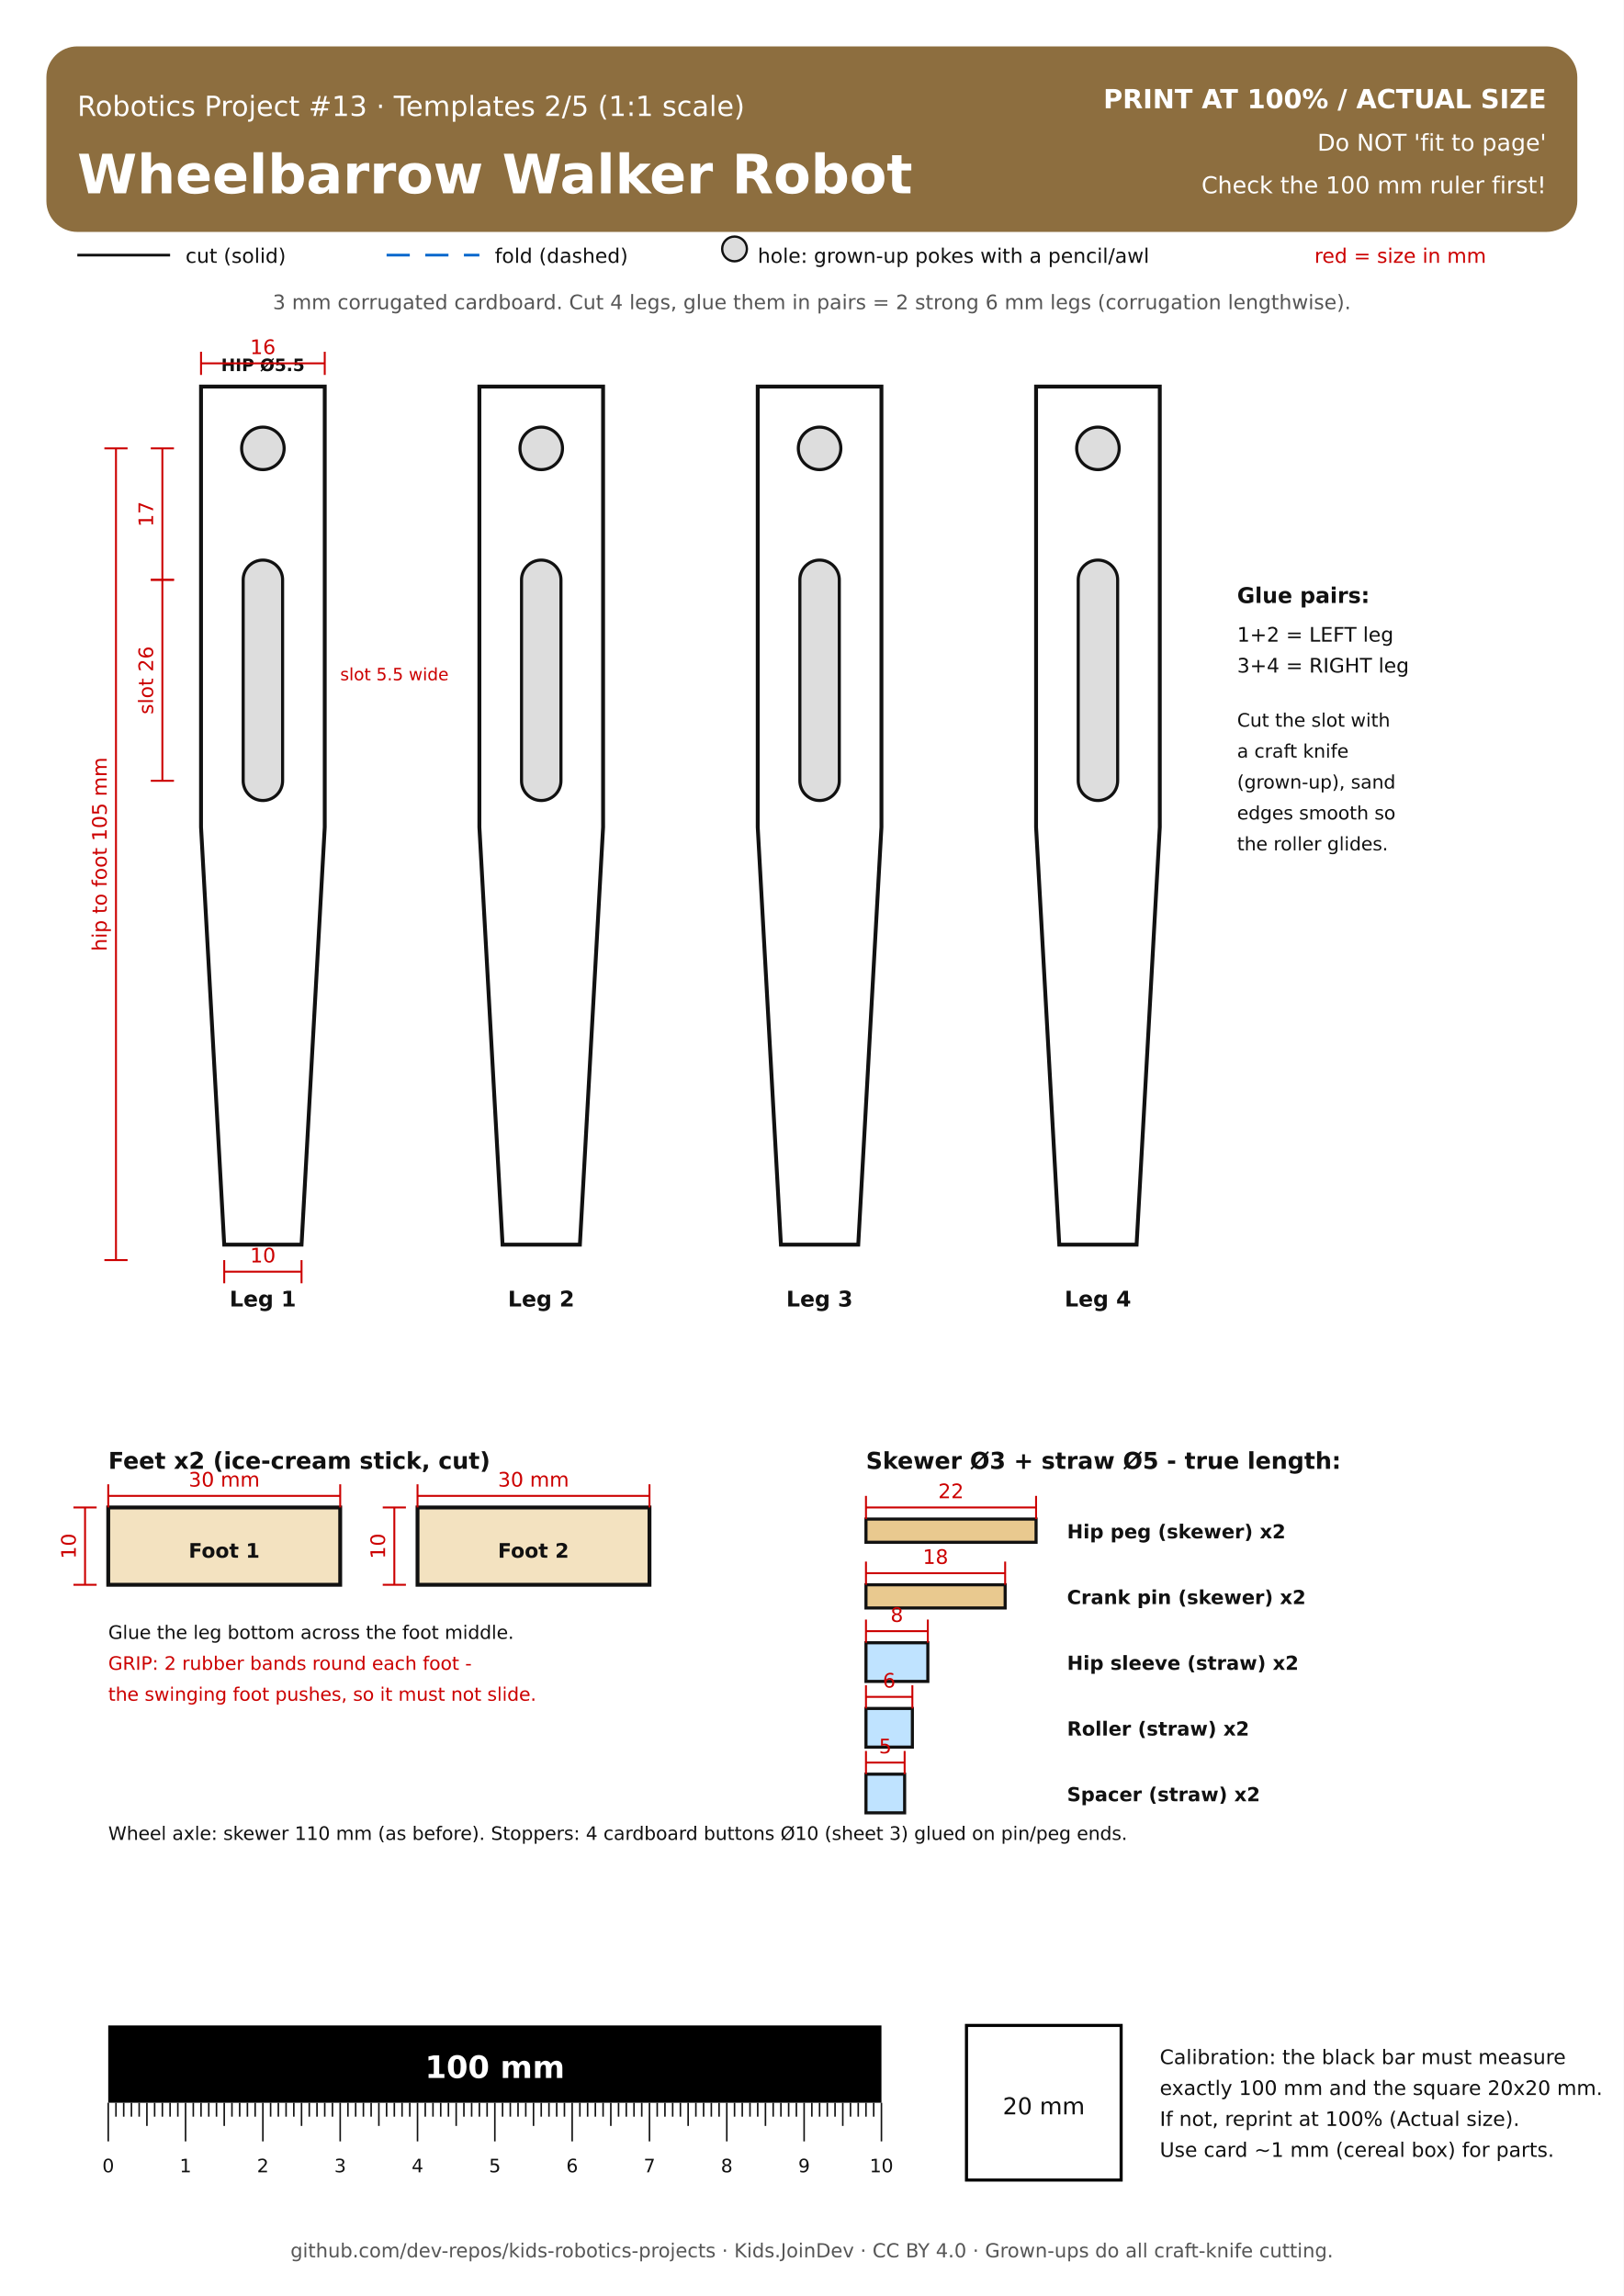
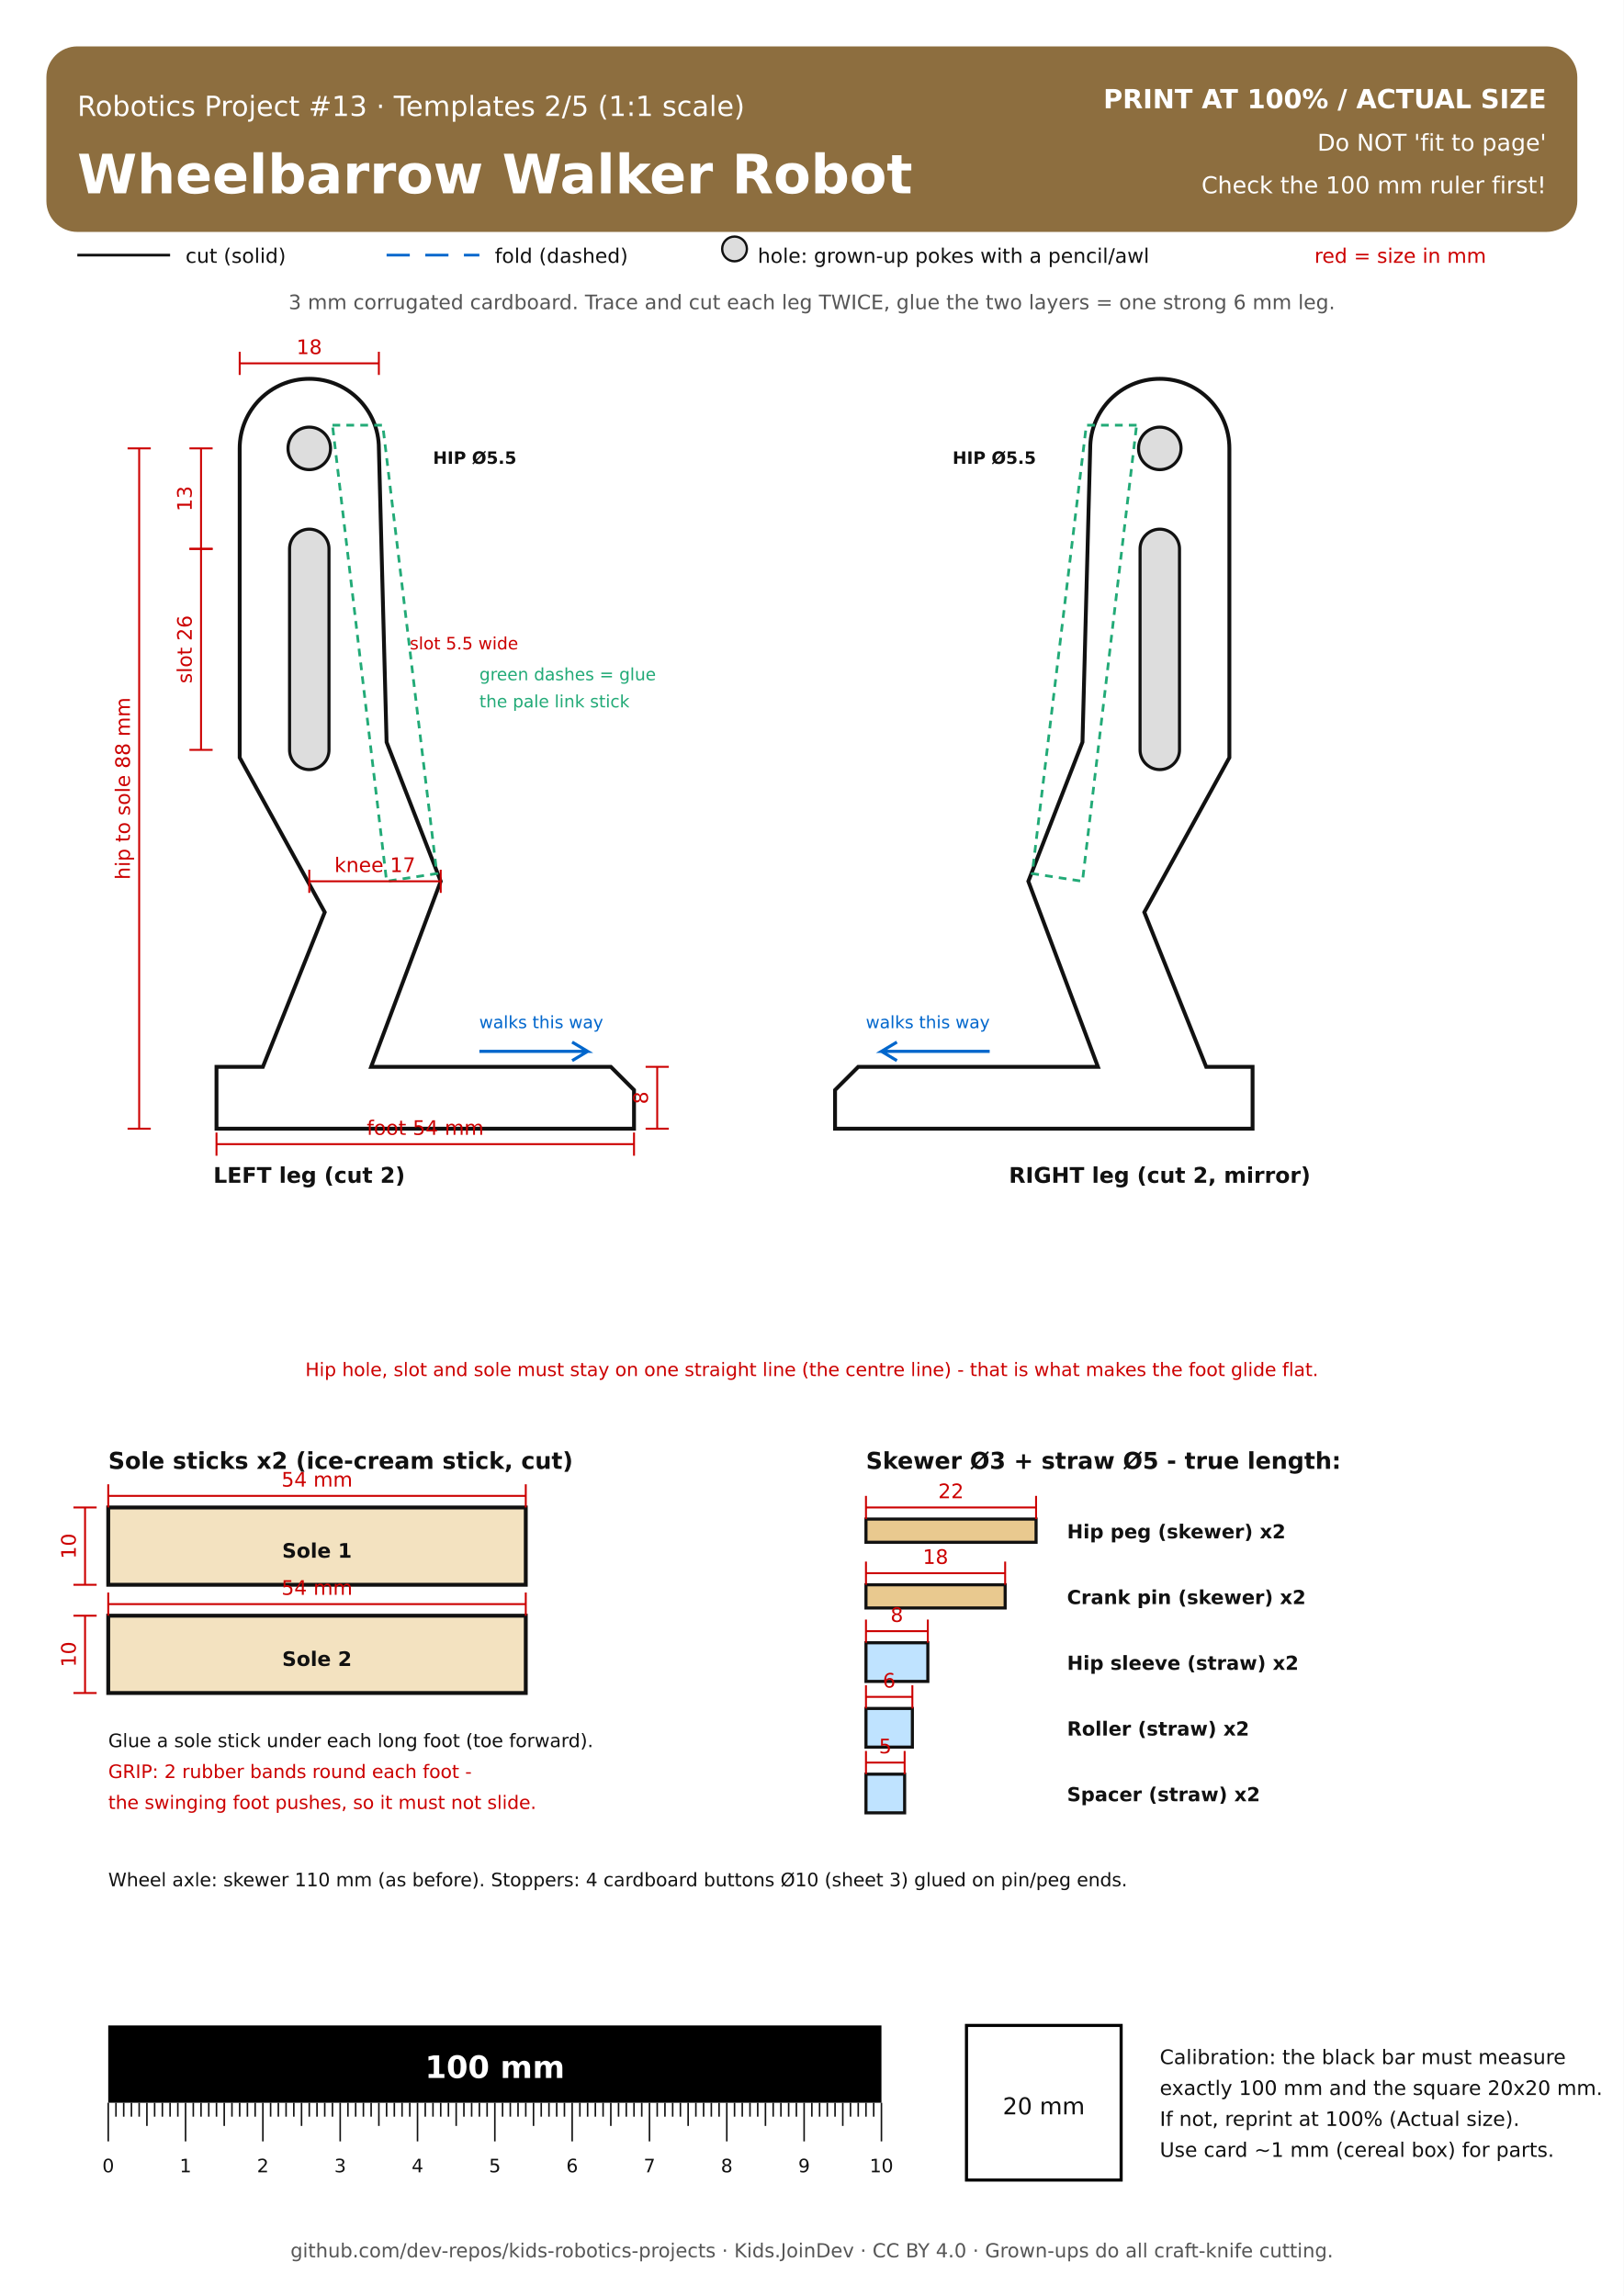
<svg xmlns="http://www.w3.org/2000/svg" width="210mm" height="297mm" viewBox="0 0 210 297">
  <rect width="210" height="297" fill="#fff" />
  <rect x="6" y="6" width="198" height="24" rx="4" fill="#8d6e3f" />
  <text x="10.00" y="15.00" font-size="3.6" text-anchor="start" fill="#fff" font-family="DejaVu Sans,sans-serif">Robotics Project #13 · Templates 2/5 (1:1 scale)</text>
  <text x="10.00" y="25.00" font-size="7" text-anchor="start" fill="#fff" font-family="DejaVu Sans,sans-serif" font-weight="bold">Wheelbarrow Walker Robot</text>
  <text x="200.00" y="14.00" font-size="3.4" text-anchor="end" fill="#fff" font-family="DejaVu Sans,sans-serif" font-weight="bold">PRINT AT 100% / ACTUAL SIZE</text>
  <text x="200.00" y="19.50" font-size="3" text-anchor="end" fill="#fff" font-family="DejaVu Sans,sans-serif">Do NOT 'fit to page'</text>
  <text x="200.00" y="25.00" font-size="3" text-anchor="end" fill="#fff" font-family="DejaVu Sans,sans-serif">Check the 100 mm ruler first!</text>
  <line x1="10.00" y1="33.00" x2="22.00" y2="33.00" stroke="#111" stroke-width="0.35" />
  <text x="24.00" y="34.00" font-size="2.6" text-anchor="start" fill="#111" font-family="DejaVu Sans,sans-serif">cut (solid)</text>
  <line x1="50.00" y1="33.00" x2="62.00" y2="33.00" stroke="#06c" stroke-width="0.35" stroke-dasharray="3 2" />
  <text x="64.00" y="34.00" font-size="2.6" text-anchor="start" fill="#111" font-family="DejaVu Sans,sans-serif">fold (dashed)</text>
  <circle cx="95" cy="32.2" r="1.6" fill="#ddd" stroke="#111" stroke-width=".3" />
  <text x="98.00" y="34.00" font-size="2.6" text-anchor="start" fill="#111" font-family="DejaVu Sans,sans-serif">hole: grown-up pokes with a pencil/awl</text>
  <text x="170.00" y="34.00" font-size="2.6" text-anchor="start" fill="#c00" font-family="DejaVu Sans,sans-serif">red = size in mm</text>
  <rect id="calbar" x="14" y="262" width="100" height="10" fill="#000" />
  <text x="64.00" y="268.80" font-size="4" text-anchor="middle" fill="#fff" font-family="DejaVu Sans,sans-serif" font-weight="bold">100 mm</text>
  <line x1="14.00" y1="272.00" x2="14.00" y2="277.00" stroke="#111" stroke-width="0.2" />
  <line x1="15.00" y1="272.00" x2="15.00" y2="273.80" stroke="#111" stroke-width="0.2" />
  <line x1="16.00" y1="272.00" x2="16.00" y2="273.80" stroke="#111" stroke-width="0.2" />
  <line x1="17.00" y1="272.00" x2="17.00" y2="273.80" stroke="#111" stroke-width="0.2" />
  <line x1="18.00" y1="272.00" x2="18.00" y2="273.80" stroke="#111" stroke-width="0.2" />
  <line x1="19.00" y1="272.00" x2="19.00" y2="275.00" stroke="#111" stroke-width="0.2" />
  <line x1="20.00" y1="272.00" x2="20.00" y2="273.80" stroke="#111" stroke-width="0.2" />
  <line x1="21.00" y1="272.00" x2="21.00" y2="273.80" stroke="#111" stroke-width="0.2" />
  <line x1="22.00" y1="272.00" x2="22.00" y2="273.80" stroke="#111" stroke-width="0.2" />
  <line x1="23.00" y1="272.00" x2="23.00" y2="273.80" stroke="#111" stroke-width="0.2" />
  <line x1="24.00" y1="272.00" x2="24.00" y2="277.00" stroke="#111" stroke-width="0.2" />
  <line x1="25.00" y1="272.00" x2="25.00" y2="273.80" stroke="#111" stroke-width="0.2" />
  <line x1="26.00" y1="272.00" x2="26.00" y2="273.80" stroke="#111" stroke-width="0.2" />
  <line x1="27.00" y1="272.00" x2="27.00" y2="273.80" stroke="#111" stroke-width="0.2" />
  <line x1="28.00" y1="272.00" x2="28.00" y2="273.80" stroke="#111" stroke-width="0.2" />
  <line x1="29.00" y1="272.00" x2="29.00" y2="275.00" stroke="#111" stroke-width="0.2" />
  <line x1="30.00" y1="272.00" x2="30.00" y2="273.80" stroke="#111" stroke-width="0.2" />
  <line x1="31.00" y1="272.00" x2="31.00" y2="273.80" stroke="#111" stroke-width="0.2" />
  <line x1="32.00" y1="272.00" x2="32.00" y2="273.80" stroke="#111" stroke-width="0.2" />
  <line x1="33.00" y1="272.00" x2="33.00" y2="273.80" stroke="#111" stroke-width="0.2" />
  <line x1="34.00" y1="272.00" x2="34.00" y2="277.00" stroke="#111" stroke-width="0.2" />
  <line x1="35.00" y1="272.00" x2="35.00" y2="273.80" stroke="#111" stroke-width="0.2" />
  <line x1="36.00" y1="272.00" x2="36.00" y2="273.80" stroke="#111" stroke-width="0.2" />
  <line x1="37.00" y1="272.00" x2="37.00" y2="273.80" stroke="#111" stroke-width="0.2" />
  <line x1="38.00" y1="272.00" x2="38.00" y2="273.80" stroke="#111" stroke-width="0.2" />
  <line x1="39.00" y1="272.00" x2="39.00" y2="275.00" stroke="#111" stroke-width="0.2" />
  <line x1="40.00" y1="272.00" x2="40.00" y2="273.80" stroke="#111" stroke-width="0.2" />
  <line x1="41.00" y1="272.00" x2="41.00" y2="273.80" stroke="#111" stroke-width="0.2" />
  <line x1="42.00" y1="272.00" x2="42.00" y2="273.80" stroke="#111" stroke-width="0.2" />
  <line x1="43.00" y1="272.00" x2="43.00" y2="273.80" stroke="#111" stroke-width="0.2" />
  <line x1="44.00" y1="272.00" x2="44.00" y2="277.00" stroke="#111" stroke-width="0.2" />
  <line x1="45.00" y1="272.00" x2="45.00" y2="273.80" stroke="#111" stroke-width="0.2" />
  <line x1="46.00" y1="272.00" x2="46.00" y2="273.80" stroke="#111" stroke-width="0.2" />
  <line x1="47.00" y1="272.00" x2="47.00" y2="273.80" stroke="#111" stroke-width="0.2" />
  <line x1="48.00" y1="272.00" x2="48.00" y2="273.80" stroke="#111" stroke-width="0.2" />
  <line x1="49.00" y1="272.00" x2="49.00" y2="275.00" stroke="#111" stroke-width="0.2" />
  <line x1="50.00" y1="272.00" x2="50.00" y2="273.80" stroke="#111" stroke-width="0.2" />
  <line x1="51.00" y1="272.00" x2="51.00" y2="273.80" stroke="#111" stroke-width="0.2" />
  <line x1="52.00" y1="272.00" x2="52.00" y2="273.80" stroke="#111" stroke-width="0.2" />
  <line x1="53.00" y1="272.00" x2="53.00" y2="273.80" stroke="#111" stroke-width="0.2" />
  <line x1="54.00" y1="272.00" x2="54.00" y2="277.00" stroke="#111" stroke-width="0.2" />
  <line x1="55.00" y1="272.00" x2="55.00" y2="273.80" stroke="#111" stroke-width="0.2" />
  <line x1="56.00" y1="272.00" x2="56.00" y2="273.80" stroke="#111" stroke-width="0.2" />
  <line x1="57.00" y1="272.00" x2="57.00" y2="273.80" stroke="#111" stroke-width="0.2" />
  <line x1="58.00" y1="272.00" x2="58.00" y2="273.80" stroke="#111" stroke-width="0.2" />
  <line x1="59.00" y1="272.00" x2="59.00" y2="275.00" stroke="#111" stroke-width="0.2" />
  <line x1="60.00" y1="272.00" x2="60.00" y2="273.80" stroke="#111" stroke-width="0.2" />
  <line x1="61.00" y1="272.00" x2="61.00" y2="273.80" stroke="#111" stroke-width="0.2" />
  <line x1="62.00" y1="272.00" x2="62.00" y2="273.80" stroke="#111" stroke-width="0.2" />
  <line x1="63.00" y1="272.00" x2="63.00" y2="273.80" stroke="#111" stroke-width="0.2" />
  <line x1="64.00" y1="272.00" x2="64.00" y2="277.00" stroke="#111" stroke-width="0.2" />
  <line x1="65.00" y1="272.00" x2="65.00" y2="273.80" stroke="#111" stroke-width="0.2" />
  <line x1="66.00" y1="272.00" x2="66.00" y2="273.80" stroke="#111" stroke-width="0.2" />
  <line x1="67.00" y1="272.00" x2="67.00" y2="273.80" stroke="#111" stroke-width="0.2" />
  <line x1="68.00" y1="272.00" x2="68.00" y2="273.80" stroke="#111" stroke-width="0.2" />
  <line x1="69.00" y1="272.00" x2="69.00" y2="275.00" stroke="#111" stroke-width="0.2" />
  <line x1="70.00" y1="272.00" x2="70.00" y2="273.80" stroke="#111" stroke-width="0.2" />
  <line x1="71.00" y1="272.00" x2="71.00" y2="273.80" stroke="#111" stroke-width="0.2" />
  <line x1="72.00" y1="272.00" x2="72.00" y2="273.80" stroke="#111" stroke-width="0.2" />
  <line x1="73.00" y1="272.00" x2="73.00" y2="273.80" stroke="#111" stroke-width="0.2" />
  <line x1="74.00" y1="272.00" x2="74.00" y2="277.00" stroke="#111" stroke-width="0.2" />
  <line x1="75.00" y1="272.00" x2="75.00" y2="273.80" stroke="#111" stroke-width="0.2" />
  <line x1="76.00" y1="272.00" x2="76.00" y2="273.80" stroke="#111" stroke-width="0.2" />
  <line x1="77.00" y1="272.00" x2="77.00" y2="273.80" stroke="#111" stroke-width="0.2" />
  <line x1="78.00" y1="272.00" x2="78.00" y2="273.80" stroke="#111" stroke-width="0.2" />
  <line x1="79.00" y1="272.00" x2="79.00" y2="275.00" stroke="#111" stroke-width="0.2" />
  <line x1="80.00" y1="272.00" x2="80.00" y2="273.80" stroke="#111" stroke-width="0.2" />
  <line x1="81.00" y1="272.00" x2="81.00" y2="273.80" stroke="#111" stroke-width="0.2" />
  <line x1="82.00" y1="272.00" x2="82.00" y2="273.80" stroke="#111" stroke-width="0.2" />
  <line x1="83.00" y1="272.00" x2="83.00" y2="273.80" stroke="#111" stroke-width="0.2" />
  <line x1="84.00" y1="272.00" x2="84.00" y2="277.00" stroke="#111" stroke-width="0.2" />
  <line x1="85.00" y1="272.00" x2="85.00" y2="273.80" stroke="#111" stroke-width="0.2" />
  <line x1="86.00" y1="272.00" x2="86.00" y2="273.80" stroke="#111" stroke-width="0.2" />
  <line x1="87.00" y1="272.00" x2="87.00" y2="273.80" stroke="#111" stroke-width="0.2" />
  <line x1="88.00" y1="272.00" x2="88.00" y2="273.80" stroke="#111" stroke-width="0.2" />
  <line x1="89.00" y1="272.00" x2="89.00" y2="275.00" stroke="#111" stroke-width="0.2" />
  <line x1="90.00" y1="272.00" x2="90.00" y2="273.80" stroke="#111" stroke-width="0.2" />
  <line x1="91.00" y1="272.00" x2="91.00" y2="273.80" stroke="#111" stroke-width="0.2" />
  <line x1="92.00" y1="272.00" x2="92.00" y2="273.80" stroke="#111" stroke-width="0.2" />
  <line x1="93.00" y1="272.00" x2="93.00" y2="273.80" stroke="#111" stroke-width="0.2" />
  <line x1="94.00" y1="272.00" x2="94.00" y2="277.00" stroke="#111" stroke-width="0.2" />
  <line x1="95.00" y1="272.00" x2="95.00" y2="273.80" stroke="#111" stroke-width="0.2" />
  <line x1="96.00" y1="272.00" x2="96.00" y2="273.80" stroke="#111" stroke-width="0.2" />
  <line x1="97.00" y1="272.00" x2="97.00" y2="273.80" stroke="#111" stroke-width="0.2" />
  <line x1="98.00" y1="272.00" x2="98.00" y2="273.80" stroke="#111" stroke-width="0.2" />
  <line x1="99.00" y1="272.00" x2="99.00" y2="275.00" stroke="#111" stroke-width="0.2" />
  <line x1="100.00" y1="272.00" x2="100.00" y2="273.80" stroke="#111" stroke-width="0.2" />
  <line x1="101.00" y1="272.00" x2="101.00" y2="273.80" stroke="#111" stroke-width="0.2" />
  <line x1="102.00" y1="272.00" x2="102.00" y2="273.80" stroke="#111" stroke-width="0.2" />
  <line x1="103.00" y1="272.00" x2="103.00" y2="273.80" stroke="#111" stroke-width="0.2" />
  <line x1="104.00" y1="272.00" x2="104.00" y2="277.00" stroke="#111" stroke-width="0.2" />
  <line x1="105.00" y1="272.00" x2="105.00" y2="273.80" stroke="#111" stroke-width="0.2" />
  <line x1="106.00" y1="272.00" x2="106.00" y2="273.80" stroke="#111" stroke-width="0.2" />
  <line x1="107.00" y1="272.00" x2="107.00" y2="273.80" stroke="#111" stroke-width="0.2" />
  <line x1="108.00" y1="272.00" x2="108.00" y2="273.80" stroke="#111" stroke-width="0.2" />
  <line x1="109.00" y1="272.00" x2="109.00" y2="275.00" stroke="#111" stroke-width="0.2" />
  <line x1="110.00" y1="272.00" x2="110.00" y2="273.80" stroke="#111" stroke-width="0.2" />
  <line x1="111.00" y1="272.00" x2="111.00" y2="273.80" stroke="#111" stroke-width="0.2" />
  <line x1="112.00" y1="272.00" x2="112.00" y2="273.80" stroke="#111" stroke-width="0.2" />
  <line x1="113.00" y1="272.00" x2="113.00" y2="273.80" stroke="#111" stroke-width="0.2" />
  <line x1="114.00" y1="272.00" x2="114.00" y2="277.00" stroke="#111" stroke-width="0.2" />
  <text x="14.00" y="281.00" font-size="2.4" text-anchor="middle" fill="#111" font-family="DejaVu Sans,sans-serif">0</text>
  <text x="24.00" y="281.00" font-size="2.4" text-anchor="middle" fill="#111" font-family="DejaVu Sans,sans-serif">1</text>
  <text x="34.00" y="281.00" font-size="2.4" text-anchor="middle" fill="#111" font-family="DejaVu Sans,sans-serif">2</text>
  <text x="44.00" y="281.00" font-size="2.4" text-anchor="middle" fill="#111" font-family="DejaVu Sans,sans-serif">3</text>
  <text x="54.00" y="281.00" font-size="2.4" text-anchor="middle" fill="#111" font-family="DejaVu Sans,sans-serif">4</text>
  <text x="64.00" y="281.00" font-size="2.4" text-anchor="middle" fill="#111" font-family="DejaVu Sans,sans-serif">5</text>
  <text x="74.00" y="281.00" font-size="2.4" text-anchor="middle" fill="#111" font-family="DejaVu Sans,sans-serif">6</text>
  <text x="84.00" y="281.00" font-size="2.4" text-anchor="middle" fill="#111" font-family="DejaVu Sans,sans-serif">7</text>
  <text x="94.00" y="281.00" font-size="2.4" text-anchor="middle" fill="#111" font-family="DejaVu Sans,sans-serif">8</text>
  <text x="104.00" y="281.00" font-size="2.4" text-anchor="middle" fill="#111" font-family="DejaVu Sans,sans-serif">9</text>
  <text x="114.00" y="281.00" font-size="2.4" text-anchor="middle" fill="#111" font-family="DejaVu Sans,sans-serif">10</text>
  <rect x="125" y="262" width="20" height="20" fill="none" stroke="#000" stroke-width=".4" />
  <text x="135.00" y="273.50" font-size="3" text-anchor="middle" fill="#111" font-family="DejaVu Sans,sans-serif">20 mm</text>
  <text x="150.00" y="267.00" font-size="2.6" text-anchor="start" fill="#111" font-family="DejaVu Sans,sans-serif">Calibration: the black bar must measure</text>
  <text x="150.00" y="271.00" font-size="2.6" text-anchor="start" fill="#111" font-family="DejaVu Sans,sans-serif">exactly 100 mm and the square 20x20 mm.</text>
  <text x="150.00" y="275.00" font-size="2.6" text-anchor="start" fill="#111" font-family="DejaVu Sans,sans-serif">If not, reprint at 100% (Actual size).</text>
  <text x="150.00" y="279.00" font-size="2.6" text-anchor="start" fill="#111" font-family="DejaVu Sans,sans-serif">Use card ~1 mm (cereal box) for parts.</text>
  <text x="105.00" y="292.00" font-size="2.5" text-anchor="middle" fill="#555" font-family="DejaVu Sans,sans-serif">github.com/dev-repos/kids-robotics-projects · Kids.JoinDev · CC BY 4.0 · Grown-ups do all craft-knife cutting.</text>
-   <text x="105.00" y="40.00" font-size="2.6" text-anchor="middle" fill="#555" font-family="DejaVu Sans,sans-serif">3 mm corrugated cardboard. Cut 4 legs, glue them in pairs = 2 strong 6 mm legs (corrugation lengthwise).</text>
-   <path d="M26.00,50.00 L42.00,50.00 L42.00,107.00 L39.00,161.00 L29.00,161.00 L26.00,107.00 Z" fill="#fff" stroke="#111" stroke-width="0.5" />
-   <line x1="34.00" y1="75.00" x2="34.00" y2="101.00" stroke="#111" stroke-width="5.5" stroke-linecap="round" />
-   <line x1="34.00" y1="75.00" x2="34.00" y2="101.00" stroke="#ddd" stroke-width="4.7" stroke-linecap="round" />
-   <circle cx="34.00" cy="58.00" r="2.75" fill="#ddd" stroke="#111" stroke-width=".4" />
-   <text x="34.00" y="169.00" font-size="2.8" text-anchor="middle" fill="#111" font-family="DejaVu Sans,sans-serif" font-weight="bold">Leg 1</text>
-   <text x="34.00" y="48.00" font-size="2.2" text-anchor="middle" fill="#111" font-family="DejaVu Sans,sans-serif" font-weight="bold">HIP Ø5.5</text>
-   <line x1="26.00" y1="47.00" x2="42.00" y2="47.00" stroke="#c00" stroke-width="0.25" />
-   <line x1="26.00" y1="45.50" x2="26.00" y2="48.50" stroke="#c00" stroke-width="0.25" />
-   <line x1="42.00" y1="45.50" x2="42.00" y2="48.50" stroke="#c00" stroke-width="0.25" />
-   <text x="34.00" y="45.80" font-size="2.6" text-anchor="middle" fill="#c00" font-family="DejaVu Sans,sans-serif">16</text>
-   <line x1="29.00" y1="164.50" x2="39.00" y2="164.50" stroke="#c00" stroke-width="0.25" />
-   <line x1="29.00" y1="163.00" x2="29.00" y2="166.00" stroke="#c00" stroke-width="0.25" />
-   <line x1="39.00" y1="163.00" x2="39.00" y2="166.00" stroke="#c00" stroke-width="0.25" />
-   <text x="34.00" y="163.30" font-size="2.6" text-anchor="middle" fill="#c00" font-family="DejaVu Sans,sans-serif">10</text>
-   <line x1="21.00" y1="58.00" x2="21.00" y2="75.00" stroke="#c00" stroke-width="0.25" />
-   <line x1="19.50" y1="58.00" x2="22.50" y2="58.00" stroke="#c00" stroke-width="0.25" />
-   <line x1="19.50" y1="75.00" x2="22.50" y2="75.00" stroke="#c00" stroke-width="0.25" />
-   <text x="19.80" y="66.50" font-size="2.6" text-anchor="middle" fill="#c00" font-family="DejaVu Sans,sans-serif" transform="rotate(-90 19.80 66.50)">17</text>
-   <line x1="21.00" y1="75.00" x2="21.00" y2="101.00" stroke="#c00" stroke-width="0.25" />
-   <line x1="19.50" y1="75.00" x2="22.50" y2="75.00" stroke="#c00" stroke-width="0.25" />
-   <line x1="19.50" y1="101.00" x2="22.50" y2="101.00" stroke="#c00" stroke-width="0.25" />
-   <text x="19.80" y="88.00" font-size="2.6" text-anchor="middle" fill="#c00" font-family="DejaVu Sans,sans-serif" transform="rotate(-90 19.80 88.00)">slot 26</text>
-   <line x1="15.00" y1="58.00" x2="15.00" y2="163.00" stroke="#c00" stroke-width="0.25" />
-   <line x1="13.50" y1="58.00" x2="16.50" y2="58.00" stroke="#c00" stroke-width="0.25" />
-   <line x1="13.50" y1="163.00" x2="16.50" y2="163.00" stroke="#c00" stroke-width="0.25" />
-   <text x="13.80" y="110.50" font-size="2.6" text-anchor="middle" fill="#c00" font-family="DejaVu Sans,sans-serif" transform="rotate(-90 13.80 110.50)">hip to foot 105 mm</text>
-   <text x="44.00" y="88.00" font-size="2.2" text-anchor="start" fill="#c00" font-family="DejaVu Sans,sans-serif">slot 5.5 wide</text>
-   <path d="M62.00,50.00 L78.00,50.00 L78.00,107.00 L75.00,161.00 L65.00,161.00 L62.00,107.00 Z" fill="#fff" stroke="#111" stroke-width="0.5" />
-   <line x1="70.00" y1="75.00" x2="70.00" y2="101.00" stroke="#111" stroke-width="5.5" stroke-linecap="round" />
-   <line x1="70.00" y1="75.00" x2="70.00" y2="101.00" stroke="#ddd" stroke-width="4.7" stroke-linecap="round" />
-   <circle cx="70.00" cy="58.00" r="2.75" fill="#ddd" stroke="#111" stroke-width=".4" />
-   <text x="70.00" y="169.00" font-size="2.8" text-anchor="middle" fill="#111" font-family="DejaVu Sans,sans-serif" font-weight="bold">Leg 2</text>
-   <path d="M98.00,50.00 L114.00,50.00 L114.00,107.00 L111.00,161.00 L101.00,161.00 L98.00,107.00 Z" fill="#fff" stroke="#111" stroke-width="0.5" />
-   <line x1="106.00" y1="75.00" x2="106.00" y2="101.00" stroke="#111" stroke-width="5.5" stroke-linecap="round" />
-   <line x1="106.00" y1="75.00" x2="106.00" y2="101.00" stroke="#ddd" stroke-width="4.7" stroke-linecap="round" />
-   <circle cx="106.00" cy="58.00" r="2.75" fill="#ddd" stroke="#111" stroke-width=".4" />
-   <text x="106.00" y="169.00" font-size="2.8" text-anchor="middle" fill="#111" font-family="DejaVu Sans,sans-serif" font-weight="bold">Leg 3</text>
-   <path d="M134.00,50.00 L150.00,50.00 L150.00,107.00 L147.00,161.00 L137.00,161.00 L134.00,107.00 Z" fill="#fff" stroke="#111" stroke-width="0.5" />
-   <line x1="142.00" y1="75.00" x2="142.00" y2="101.00" stroke="#111" stroke-width="5.5" stroke-linecap="round" />
-   <line x1="142.00" y1="75.00" x2="142.00" y2="101.00" stroke="#ddd" stroke-width="4.7" stroke-linecap="round" />
-   <circle cx="142.00" cy="58.00" r="2.75" fill="#ddd" stroke="#111" stroke-width=".4" />
-   <text x="142.00" y="169.00" font-size="2.8" text-anchor="middle" fill="#111" font-family="DejaVu Sans,sans-serif" font-weight="bold">Leg 4</text>
-   <text x="160.00" y="78.00" font-size="2.8" text-anchor="start" fill="#111" font-family="DejaVu Sans,sans-serif" font-weight="bold">Glue pairs:</text>
-   <text x="160.00" y="83.00" font-size="2.6" text-anchor="start" fill="#111" font-family="DejaVu Sans,sans-serif">1+2 = LEFT leg</text>
-   <text x="160.00" y="87.00" font-size="2.6" text-anchor="start" fill="#111" font-family="DejaVu Sans,sans-serif">3+4 = RIGHT leg</text>
-   <text x="160.00" y="94.00" font-size="2.4" text-anchor="start" fill="#111" font-family="DejaVu Sans,sans-serif">Cut the slot with</text>
-   <text x="160.00" y="98.00" font-size="2.4" text-anchor="start" fill="#111" font-family="DejaVu Sans,sans-serif">a craft knife</text>
-   <text x="160.00" y="102.00" font-size="2.4" text-anchor="start" fill="#111" font-family="DejaVu Sans,sans-serif">(grown-up), sand</text>
-   <text x="160.00" y="106.00" font-size="2.4" text-anchor="start" fill="#111" font-family="DejaVu Sans,sans-serif">edges smooth so</text>
-   <text x="160.00" y="110.00" font-size="2.4" text-anchor="start" fill="#111" font-family="DejaVu Sans,sans-serif">the roller glides.</text>
-   <text x="14.00" y="190.00" font-size="3" text-anchor="start" fill="#111" font-family="DejaVu Sans,sans-serif" font-weight="bold">Feet x2 (ice-cream stick, cut)</text>
-   <rect x="14" y="195" width="30" height="10" fill="#f3e2c0" stroke="#111" stroke-width=".5" />
-   <line x1="14.00" y1="193.50" x2="44.00" y2="193.50" stroke="#c00" stroke-width="0.25" />
+   <text x="105.00" y="40.00" font-size="2.6" text-anchor="middle" fill="#555" font-family="DejaVu Sans,sans-serif">3 mm corrugated cardboard. Trace and cut each leg TWICE, glue the two layers = one strong 6 mm leg.</text>
+   <path d="M49.00,58.00 L50.00,96.00 L57.00,114.00 L48.00,138.00 L79.00,138.00 L82.00,141.00 L82.00,146.00 L28.00,146.00 L28.00,138.00 L34.00,138.00 L42.00,118.00 L31.00,98.00 L31.00,58.00 A9,9 0 0,1 49.00,58.00 Z" fill="#fff" stroke="#111" stroke-width="0.5" />
+   <line x1="40.00" y1="71.00" x2="40.00" y2="97.00" stroke="#111" stroke-width="5.5" stroke-linecap="round" />
+   <line x1="40.00" y1="71.00" x2="40.00" y2="97.00" stroke="#ddd" stroke-width="4.7" stroke-linecap="round" />
+   <circle cx="40.00" cy="58.00" r="2.75" fill="#ddd" stroke="#111" stroke-width=".4" />
+   <text x="40.00" y="153.00" font-size="2.8" text-anchor="middle" fill="#111" font-family="DejaVu Sans,sans-serif" font-weight="bold">LEFT leg (cut 2)</text>
+   <text x="56.00" y="60.00" font-size="2.2" text-anchor="start" fill="#111" font-family="DejaVu Sans,sans-serif" font-weight="bold">HIP Ø5.5</text>
+   <path d="M43,55 L49.5,55 L56.5,113 L50,114 Z" fill="none" stroke="#2a7" stroke-width=".35" stroke-dasharray="1 .8" />
+   <text x="70.00" y="133.00" font-size="2.2" text-anchor="middle" fill="#06c" font-family="DejaVu Sans,sans-serif">walks this way</text>
+   <path d="M62,136 l14,0 l-2,-1.2 m2,1.2 l-2,1.2" stroke="#06c" stroke-width=".4" fill="none" />
+   <path d="M141.00,58.00 L140.00,96.00 L133.00,114.00 L142.00,138.00 L111.00,138.00 L108.00,141.00 L108.00,146.00 L162.00,146.00 L162.00,138.00 L156.00,138.00 L148.00,118.00 L159.00,98.00 L159.00,58.00 A9,9 0 0,0 141.00,58.00 Z" fill="#fff" stroke="#111" stroke-width="0.5" />
+   <line x1="150.00" y1="71.00" x2="150.00" y2="97.00" stroke="#111" stroke-width="5.5" stroke-linecap="round" />
+   <line x1="150.00" y1="71.00" x2="150.00" y2="97.00" stroke="#ddd" stroke-width="4.7" stroke-linecap="round" />
+   <circle cx="150.00" cy="58.00" r="2.75" fill="#ddd" stroke="#111" stroke-width=".4" />
+   <text x="150.00" y="153.00" font-size="2.8" text-anchor="middle" fill="#111" font-family="DejaVu Sans,sans-serif" font-weight="bold">RIGHT leg (cut 2, mirror)</text>
+   <text x="134.00" y="60.00" font-size="2.2" text-anchor="end" fill="#111" font-family="DejaVu Sans,sans-serif" font-weight="bold">HIP Ø5.5</text>
+   <path d="M147,55 L140.5,55 L133.5,113 L140,114 Z" fill="none" stroke="#2a7" stroke-width=".35" stroke-dasharray="1 .8" />
+   <text x="120.00" y="133.00" font-size="2.2" text-anchor="middle" fill="#06c" font-family="DejaVu Sans,sans-serif">walks this way</text>
+   <path d="M128,136 l-14,0 l2,-1.2 m-2,1.2 l2,1.2" stroke="#06c" stroke-width=".4" fill="none" />
+   <line x1="31.00" y1="47.00" x2="49.00" y2="47.00" stroke="#c00" stroke-width="0.25" />
+   <line x1="31.00" y1="45.50" x2="31.00" y2="48.50" stroke="#c00" stroke-width="0.25" />
+   <line x1="49.00" y1="45.50" x2="49.00" y2="48.50" stroke="#c00" stroke-width="0.25" />
+   <text x="40.00" y="45.80" font-size="2.6" text-anchor="middle" fill="#c00" font-family="DejaVu Sans,sans-serif">18</text>
+   <line x1="26.00" y1="58.00" x2="26.00" y2="71.00" stroke="#c00" stroke-width="0.25" />
+   <line x1="24.50" y1="58.00" x2="27.50" y2="58.00" stroke="#c00" stroke-width="0.25" />
+   <line x1="24.50" y1="71.00" x2="27.50" y2="71.00" stroke="#c00" stroke-width="0.25" />
+   <text x="24.80" y="64.50" font-size="2.6" text-anchor="middle" fill="#c00" font-family="DejaVu Sans,sans-serif" transform="rotate(-90 24.80 64.50)">13</text>
+   <line x1="26.00" y1="71.00" x2="26.00" y2="97.00" stroke="#c00" stroke-width="0.25" />
+   <line x1="24.50" y1="71.00" x2="27.50" y2="71.00" stroke="#c00" stroke-width="0.25" />
+   <line x1="24.50" y1="97.00" x2="27.50" y2="97.00" stroke="#c00" stroke-width="0.25" />
+   <text x="24.80" y="84.00" font-size="2.6" text-anchor="middle" fill="#c00" font-family="DejaVu Sans,sans-serif" transform="rotate(-90 24.80 84.00)">slot 26</text>
+   <line x1="18.00" y1="58.00" x2="18.00" y2="146.00" stroke="#c00" stroke-width="0.25" />
+   <line x1="16.50" y1="58.00" x2="19.50" y2="58.00" stroke="#c00" stroke-width="0.25" />
+   <line x1="16.50" y1="146.00" x2="19.50" y2="146.00" stroke="#c00" stroke-width="0.25" />
+   <text x="16.80" y="102.00" font-size="2.6" text-anchor="middle" fill="#c00" font-family="DejaVu Sans,sans-serif" transform="rotate(-90 16.80 102.00)">hip to sole 88 mm</text>
+   <line x1="28.00" y1="148.00" x2="82.00" y2="148.00" stroke="#c00" stroke-width="0.25" />
+   <line x1="28.00" y1="146.50" x2="28.00" y2="149.50" stroke="#c00" stroke-width="0.25" />
+   <line x1="82.00" y1="146.50" x2="82.00" y2="149.50" stroke="#c00" stroke-width="0.25" />
+   <text x="55.00" y="146.80" font-size="2.6" text-anchor="middle" fill="#c00" font-family="DejaVu Sans,sans-serif">foot 54 mm</text>
+   <line x1="85.00" y1="138.00" x2="85.00" y2="146.00" stroke="#c00" stroke-width="0.25" />
+   <line x1="83.50" y1="138.00" x2="86.50" y2="138.00" stroke="#c00" stroke-width="0.25" />
+   <line x1="83.50" y1="146.00" x2="86.50" y2="146.00" stroke="#c00" stroke-width="0.25" />
+   <text x="83.80" y="142.00" font-size="2.6" text-anchor="middle" fill="#c00" font-family="DejaVu Sans,sans-serif" transform="rotate(-90 83.80 142.00)">8</text>
+   <line x1="40.00" y1="114.00" x2="57.00" y2="114.00" stroke="#c00" stroke-width="0.25" />
+   <line x1="40.00" y1="112.50" x2="40.00" y2="115.50" stroke="#c00" stroke-width="0.25" />
+   <line x1="57.00" y1="112.50" x2="57.00" y2="115.50" stroke="#c00" stroke-width="0.25" />
+   <text x="48.50" y="112.80" font-size="2.6" text-anchor="middle" fill="#c00" font-family="DejaVu Sans,sans-serif">knee 17</text>
+   <text x="53.00" y="84.00" font-size="2.2" text-anchor="start" fill="#c00" font-family="DejaVu Sans,sans-serif">slot 5.5 wide</text>
+   <text x="62.00" y="88.00" font-size="2.2" text-anchor="start" fill="#2a7" font-family="DejaVu Sans,sans-serif">green dashes = glue</text>
+   <text x="62.00" y="91.50" font-size="2.2" text-anchor="start" fill="#2a7" font-family="DejaVu Sans,sans-serif">the pale link stick</text>
+   <text x="105.00" y="178.00" font-size="2.4" text-anchor="middle" fill="#c00" font-family="DejaVu Sans,sans-serif">Hip hole, slot and sole must stay on one straight line (the centre line) - that is what makes the foot glide flat.</text>
+   <text x="14.00" y="190.00" font-size="3" text-anchor="start" fill="#111" font-family="DejaVu Sans,sans-serif" font-weight="bold">Sole sticks x2 (ice-cream stick, cut)</text>
+   <rect x="14" y="195" width="54" height="10" fill="#f3e2c0" stroke="#111" stroke-width=".5" />
+   <line x1="14.00" y1="193.50" x2="68.00" y2="193.50" stroke="#c00" stroke-width="0.25" />
  <line x1="14.00" y1="192.00" x2="14.00" y2="195.00" stroke="#c00" stroke-width="0.25" />
-   <line x1="44.00" y1="192.00" x2="44.00" y2="195.00" stroke="#c00" stroke-width="0.25" />
-   <text x="29.00" y="192.30" font-size="2.6" text-anchor="middle" fill="#c00" font-family="DejaVu Sans,sans-serif">30 mm</text>
+   <line x1="68.00" y1="192.00" x2="68.00" y2="195.00" stroke="#c00" stroke-width="0.25" />
+   <text x="41.00" y="192.30" font-size="2.6" text-anchor="middle" fill="#c00" font-family="DejaVu Sans,sans-serif">54 mm</text>
  <line x1="11.00" y1="195.00" x2="11.00" y2="205.00" stroke="#c00" stroke-width="0.25" />
  <line x1="9.50" y1="195.00" x2="12.50" y2="195.00" stroke="#c00" stroke-width="0.25" />
  <line x1="9.50" y1="205.00" x2="12.50" y2="205.00" stroke="#c00" stroke-width="0.25" />
  <text x="9.80" y="200.00" font-size="2.6" text-anchor="middle" fill="#c00" font-family="DejaVu Sans,sans-serif" transform="rotate(-90 9.80 200.00)">10</text>
-   <text x="29.00" y="201.50" font-size="2.6" text-anchor="middle" fill="#111" font-family="DejaVu Sans,sans-serif" font-weight="bold">Foot 1</text>
-   <rect x="54" y="195" width="30" height="10" fill="#f3e2c0" stroke="#111" stroke-width=".5" />
-   <line x1="54.00" y1="193.50" x2="84.00" y2="193.50" stroke="#c00" stroke-width="0.25" />
-   <line x1="54.00" y1="192.00" x2="54.00" y2="195.00" stroke="#c00" stroke-width="0.25" />
-   <line x1="84.00" y1="192.00" x2="84.00" y2="195.00" stroke="#c00" stroke-width="0.25" />
-   <text x="69.00" y="192.30" font-size="2.6" text-anchor="middle" fill="#c00" font-family="DejaVu Sans,sans-serif">30 mm</text>
-   <line x1="51.00" y1="195.00" x2="51.00" y2="205.00" stroke="#c00" stroke-width="0.25" />
-   <line x1="49.50" y1="195.00" x2="52.50" y2="195.00" stroke="#c00" stroke-width="0.25" />
-   <line x1="49.50" y1="205.00" x2="52.50" y2="205.00" stroke="#c00" stroke-width="0.25" />
-   <text x="49.80" y="200.00" font-size="2.6" text-anchor="middle" fill="#c00" font-family="DejaVu Sans,sans-serif" transform="rotate(-90 49.80 200.00)">10</text>
-   <text x="69.00" y="201.50" font-size="2.6" text-anchor="middle" fill="#111" font-family="DejaVu Sans,sans-serif" font-weight="bold">Foot 2</text>
-   <text x="14.00" y="212.00" font-size="2.4" text-anchor="start" fill="#111" font-family="DejaVu Sans,sans-serif">Glue the leg bottom across the foot middle.</text>
-   <text x="14.00" y="216.00" font-size="2.4" text-anchor="start" fill="#c00" font-family="DejaVu Sans,sans-serif">GRIP: 2 rubber bands round each foot -</text>
-   <text x="14.00" y="220.00" font-size="2.4" text-anchor="start" fill="#c00" font-family="DejaVu Sans,sans-serif">the swinging foot pushes, so it must not slide.</text>
+   <text x="41.00" y="201.50" font-size="2.6" text-anchor="middle" fill="#111" font-family="DejaVu Sans,sans-serif" font-weight="bold">Sole 1</text>
+   <rect x="14" y="209" width="54" height="10" fill="#f3e2c0" stroke="#111" stroke-width=".5" />
+   <line x1="14.00" y1="207.50" x2="68.00" y2="207.50" stroke="#c00" stroke-width="0.25" />
+   <line x1="14.00" y1="206.00" x2="14.00" y2="209.00" stroke="#c00" stroke-width="0.25" />
+   <line x1="68.00" y1="206.00" x2="68.00" y2="209.00" stroke="#c00" stroke-width="0.25" />
+   <text x="41.00" y="206.30" font-size="2.6" text-anchor="middle" fill="#c00" font-family="DejaVu Sans,sans-serif">54 mm</text>
+   <line x1="11.00" y1="209.00" x2="11.00" y2="219.00" stroke="#c00" stroke-width="0.25" />
+   <line x1="9.50" y1="209.00" x2="12.50" y2="209.00" stroke="#c00" stroke-width="0.25" />
+   <line x1="9.50" y1="219.00" x2="12.50" y2="219.00" stroke="#c00" stroke-width="0.25" />
+   <text x="9.80" y="214.00" font-size="2.6" text-anchor="middle" fill="#c00" font-family="DejaVu Sans,sans-serif" transform="rotate(-90 9.80 214.00)">10</text>
+   <text x="41.00" y="215.50" font-size="2.6" text-anchor="middle" fill="#111" font-family="DejaVu Sans,sans-serif" font-weight="bold">Sole 2</text>
+   <text x="14.00" y="226.00" font-size="2.4" text-anchor="start" fill="#111" font-family="DejaVu Sans,sans-serif">Glue a sole stick under each long foot (toe forward).</text>
+   <text x="14.00" y="230.00" font-size="2.4" text-anchor="start" fill="#c00" font-family="DejaVu Sans,sans-serif">GRIP: 2 rubber bands round each foot -</text>
+   <text x="14.00" y="234.00" font-size="2.4" text-anchor="start" fill="#c00" font-family="DejaVu Sans,sans-serif">the swinging foot pushes, so it must not slide.</text>
  <text x="112.00" y="190.00" font-size="3" text-anchor="start" fill="#111" font-family="DejaVu Sans,sans-serif" font-weight="bold">Skewer Ø3 + straw Ø5 - true length:</text>
  <rect x="112" y="196.5" width="22" height="3" fill="#e9c98f" stroke="#111" stroke-width=".4" />
  <line x1="112.00" y1="195.00" x2="134.00" y2="195.00" stroke="#c00" stroke-width="0.25" />
  <line x1="112.00" y1="193.50" x2="112.00" y2="196.50" stroke="#c00" stroke-width="0.25" />
  <line x1="134.00" y1="193.50" x2="134.00" y2="196.50" stroke="#c00" stroke-width="0.25" />
  <text x="123.00" y="193.80" font-size="2.6" text-anchor="middle" fill="#c00" font-family="DejaVu Sans,sans-serif">22</text>
  <text x="138.00" y="199.00" font-size="2.5" text-anchor="start" fill="#111" font-family="DejaVu Sans,sans-serif" font-weight="bold">Hip peg (skewer) x2</text>
  <rect x="112" y="205.0" width="18" height="3" fill="#e9c98f" stroke="#111" stroke-width=".4" />
  <line x1="112.00" y1="203.50" x2="130.00" y2="203.50" stroke="#c00" stroke-width="0.25" />
  <line x1="112.00" y1="202.00" x2="112.00" y2="205.00" stroke="#c00" stroke-width="0.25" />
  <line x1="130.00" y1="202.00" x2="130.00" y2="205.00" stroke="#c00" stroke-width="0.25" />
  <text x="121.00" y="202.30" font-size="2.6" text-anchor="middle" fill="#c00" font-family="DejaVu Sans,sans-serif">18</text>
  <text x="138.00" y="207.50" font-size="2.5" text-anchor="start" fill="#111" font-family="DejaVu Sans,sans-serif" font-weight="bold">Crank pin (skewer) x2</text>
  <rect x="112" y="212.5" width="8" height="5" fill="#bfe3ff" stroke="#111" stroke-width=".4" />
  <line x1="112.00" y1="211.00" x2="120.00" y2="211.00" stroke="#c00" stroke-width="0.25" />
  <line x1="112.00" y1="209.50" x2="112.00" y2="212.50" stroke="#c00" stroke-width="0.25" />
  <line x1="120.00" y1="209.50" x2="120.00" y2="212.50" stroke="#c00" stroke-width="0.25" />
  <text x="116.00" y="209.80" font-size="2.6" text-anchor="middle" fill="#c00" font-family="DejaVu Sans,sans-serif">8</text>
  <text x="138.00" y="216.00" font-size="2.5" text-anchor="start" fill="#111" font-family="DejaVu Sans,sans-serif" font-weight="bold">Hip sleeve (straw) x2</text>
  <rect x="112" y="221.0" width="6" height="5" fill="#bfe3ff" stroke="#111" stroke-width=".4" />
  <line x1="112.00" y1="219.50" x2="118.00" y2="219.50" stroke="#c00" stroke-width="0.25" />
  <line x1="112.00" y1="218.00" x2="112.00" y2="221.00" stroke="#c00" stroke-width="0.25" />
  <line x1="118.00" y1="218.00" x2="118.00" y2="221.00" stroke="#c00" stroke-width="0.25" />
  <text x="115.00" y="218.30" font-size="2.6" text-anchor="middle" fill="#c00" font-family="DejaVu Sans,sans-serif">6</text>
  <text x="138.00" y="224.50" font-size="2.5" text-anchor="start" fill="#111" font-family="DejaVu Sans,sans-serif" font-weight="bold">Roller (straw) x2</text>
  <rect x="112" y="229.5" width="5" height="5" fill="#bfe3ff" stroke="#111" stroke-width=".4" />
  <line x1="112.00" y1="228.00" x2="117.00" y2="228.00" stroke="#c00" stroke-width="0.25" />
  <line x1="112.00" y1="226.50" x2="112.00" y2="229.50" stroke="#c00" stroke-width="0.25" />
  <line x1="117.00" y1="226.50" x2="117.00" y2="229.50" stroke="#c00" stroke-width="0.25" />
  <text x="114.50" y="226.80" font-size="2.6" text-anchor="middle" fill="#c00" font-family="DejaVu Sans,sans-serif">5</text>
  <text x="138.00" y="233.00" font-size="2.5" text-anchor="start" fill="#111" font-family="DejaVu Sans,sans-serif" font-weight="bold">Spacer (straw) x2</text>
-   <text x="14.00" y="238.00" font-size="2.4" text-anchor="start" fill="#111" font-family="DejaVu Sans,sans-serif">Wheel axle: skewer 110 mm (as before).  Stoppers: 4 cardboard buttons Ø10 (sheet 3) glued on pin/peg ends.</text>
+   <text x="14.00" y="244.00" font-size="2.4" text-anchor="start" fill="#111" font-family="DejaVu Sans,sans-serif">Wheel axle: skewer 110 mm (as before).  Stoppers: 4 cardboard buttons Ø10 (sheet 3) glued on pin/peg ends.</text>
</svg>
